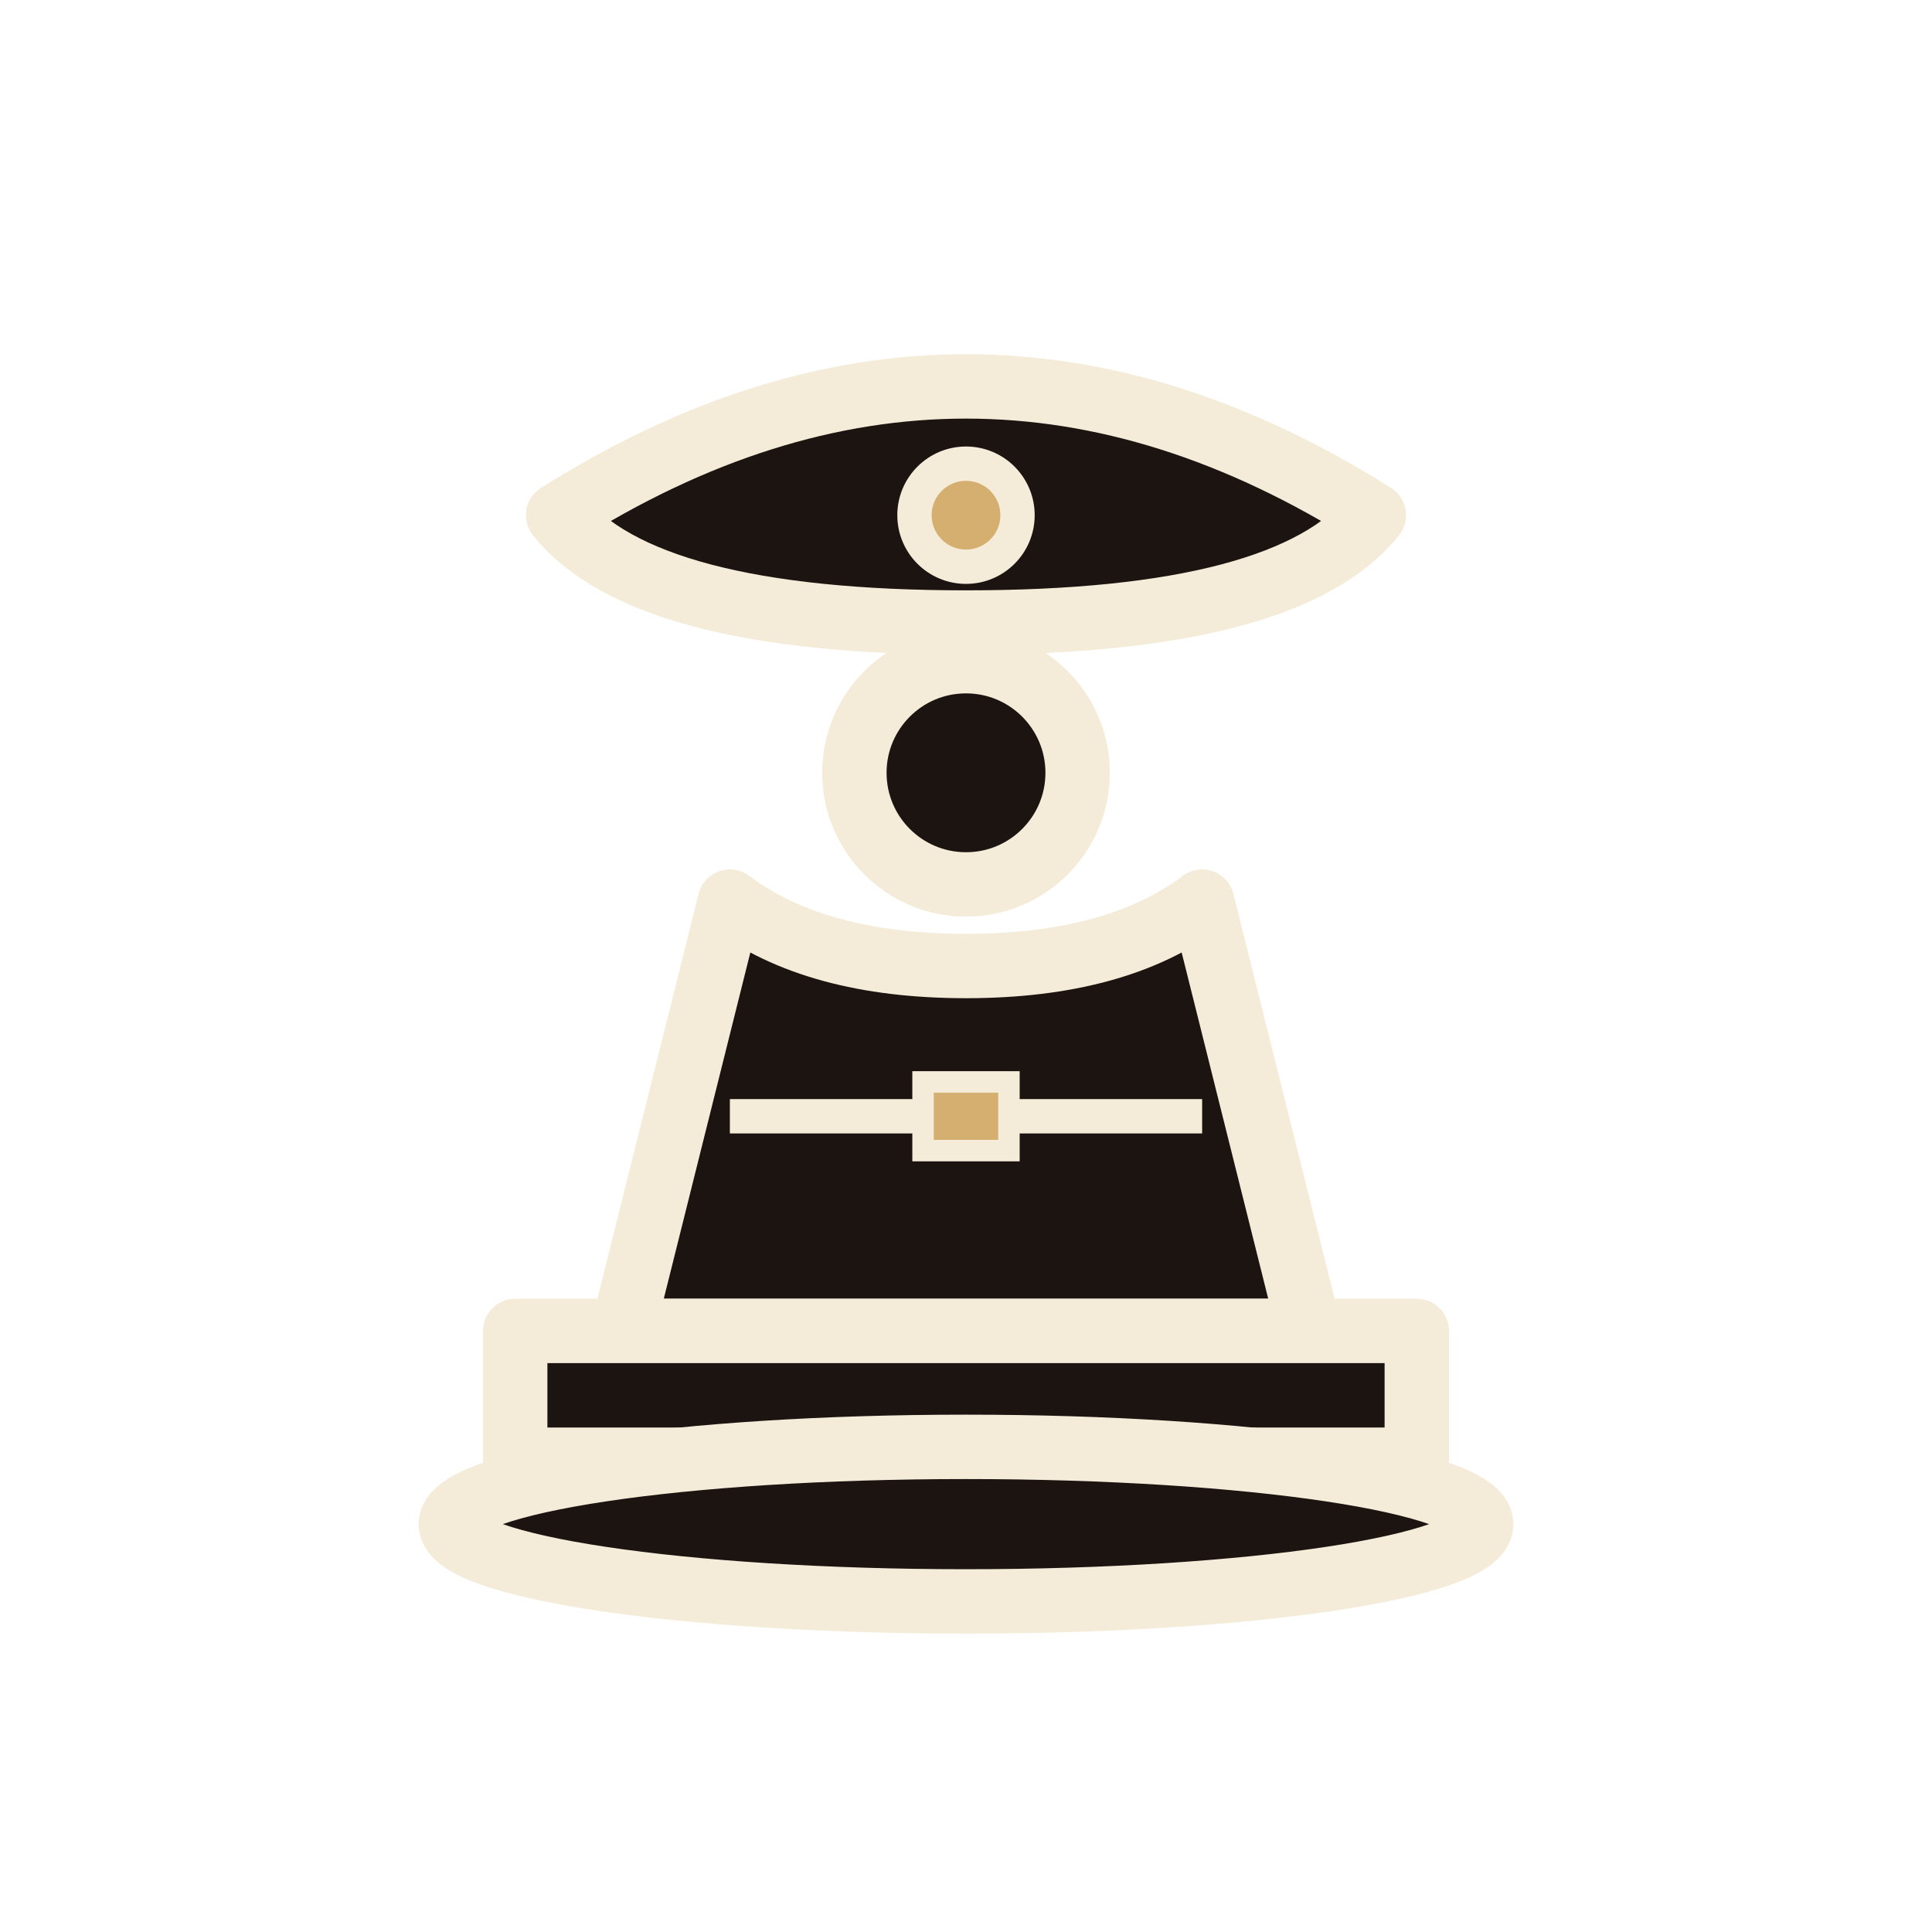
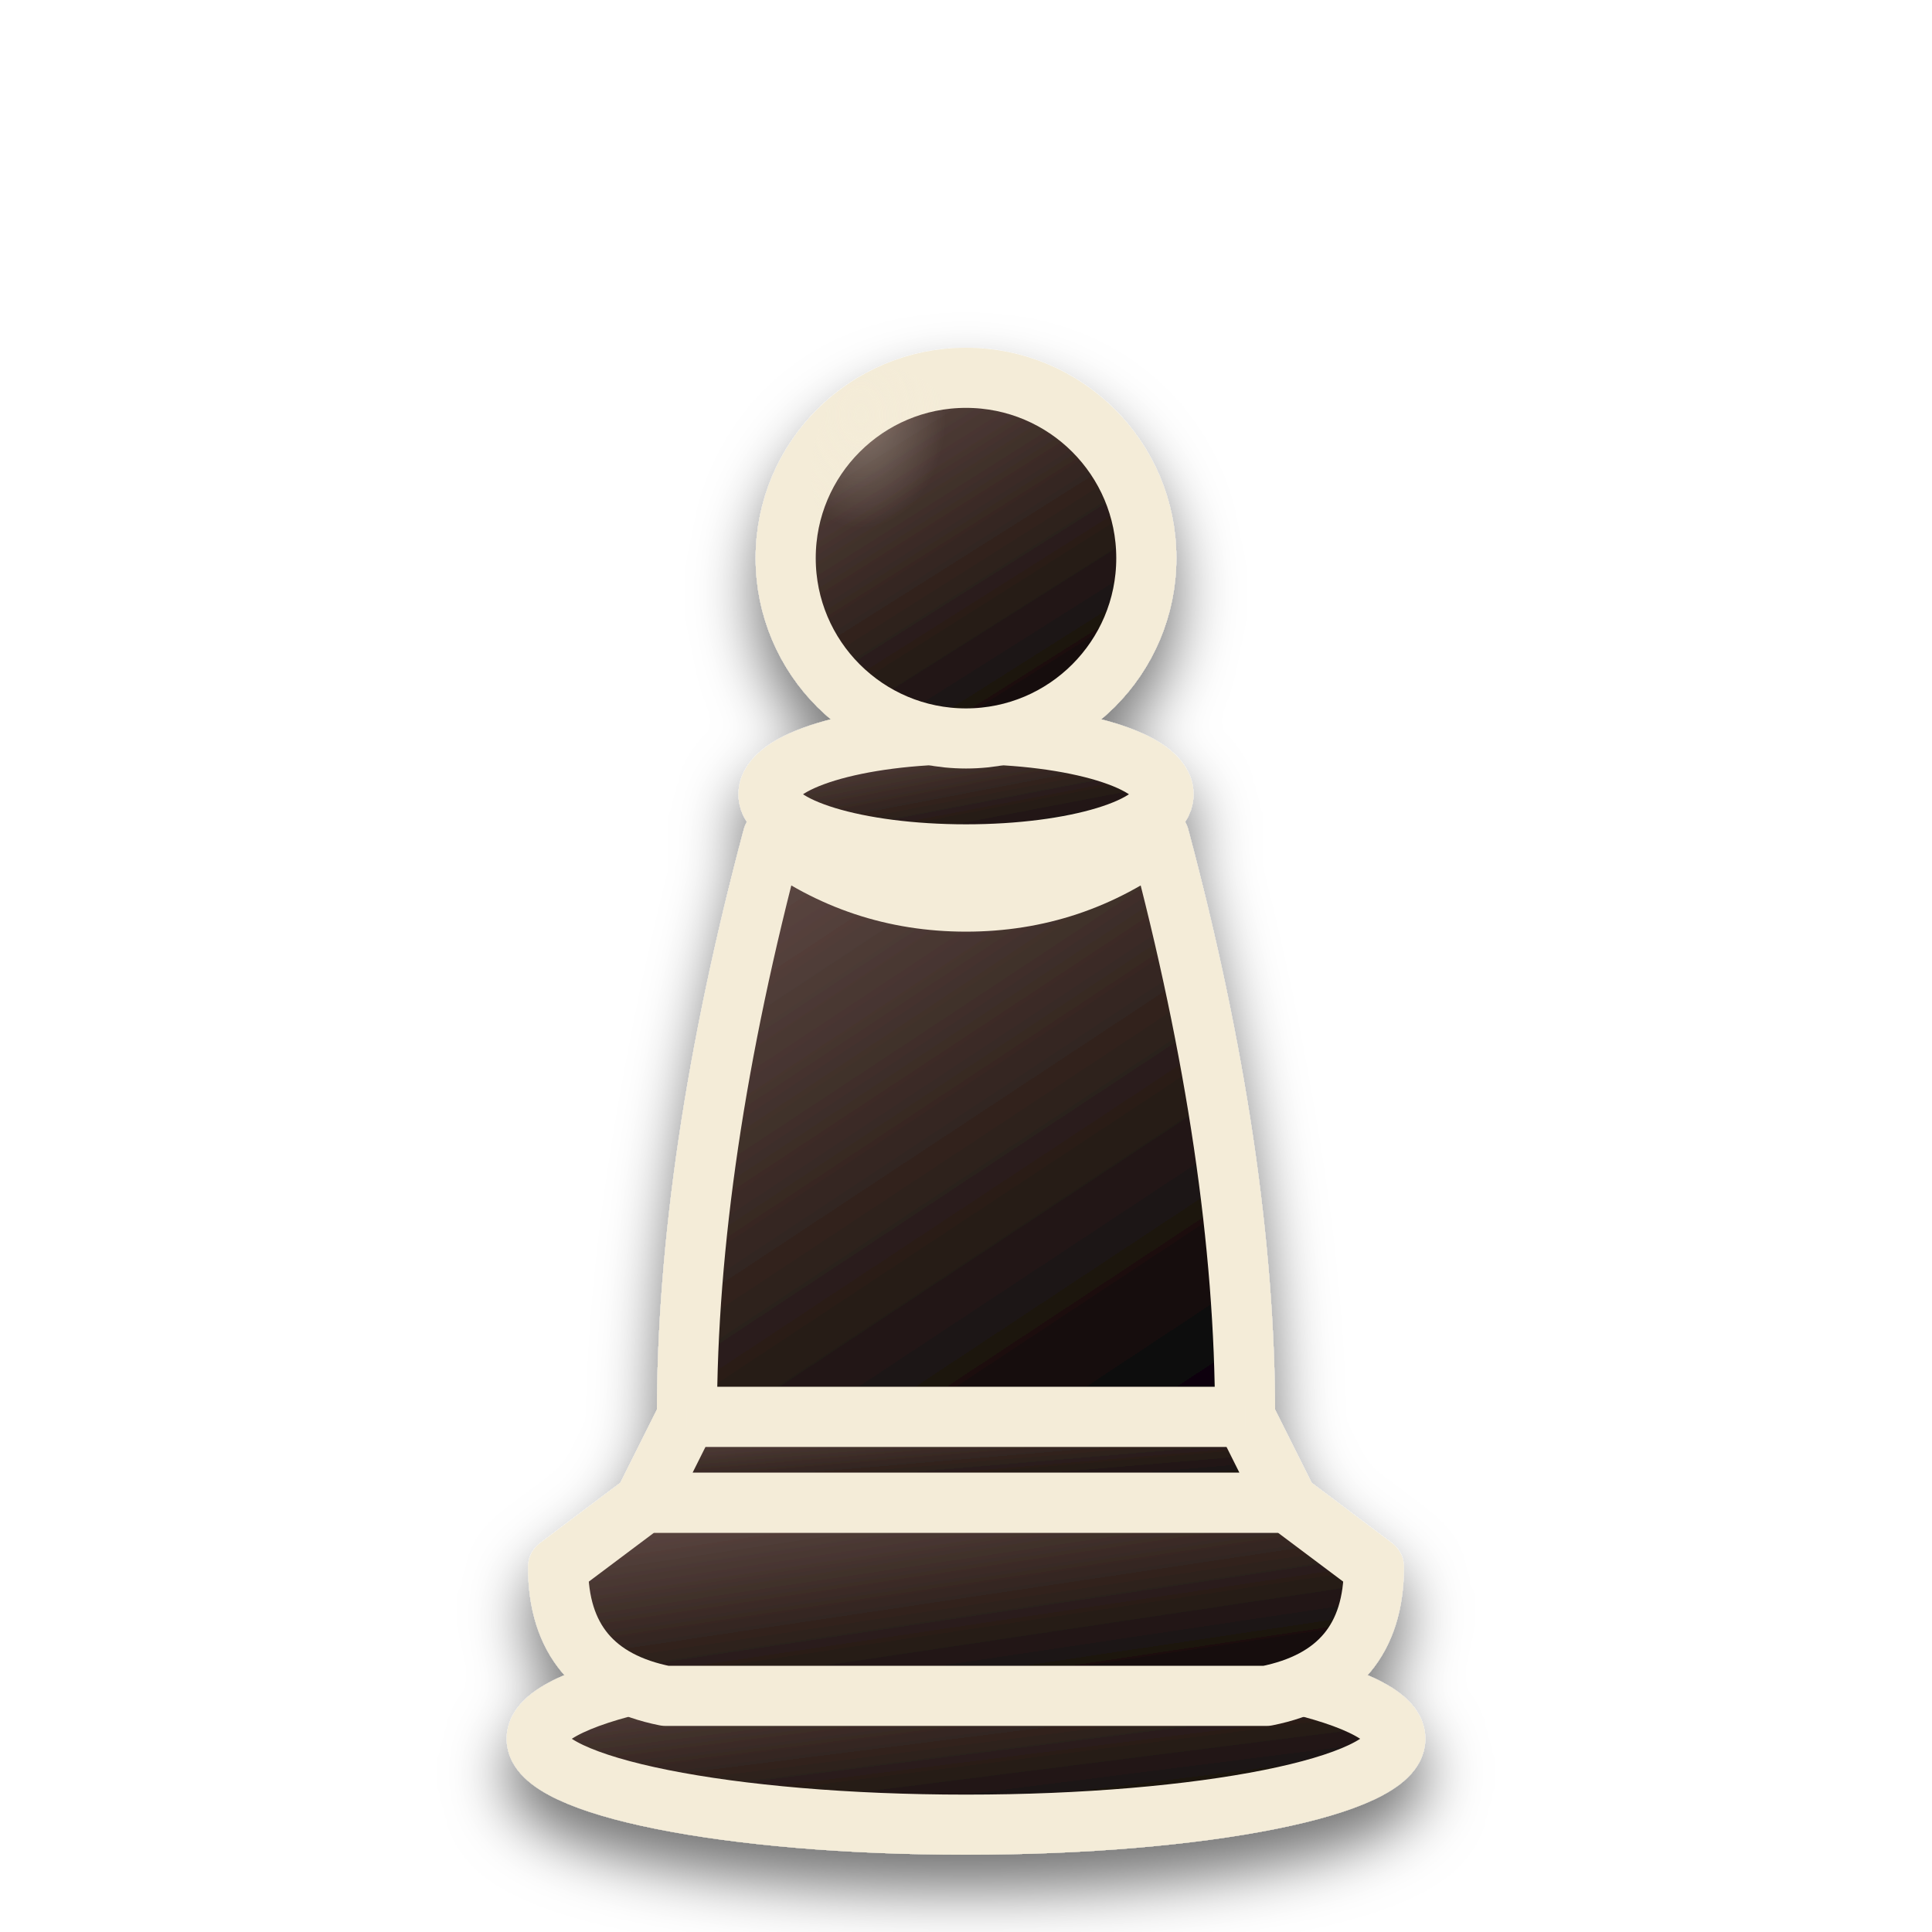
<svg xmlns="http://www.w3.org/2000/svg" viewBox="0 0 45 45">
-   <g fill="#1B1410" stroke="#F4ECD8" stroke-width="1.5" stroke-linejoin="round">
-     <path d="M 13 12 Q 22.5 6 32 12 Q 30 14.5 22.5 14.5 Q 15 14.5 13 12 Z" />
-     <circle cx="22.5" cy="18" r="2.6" />
-     <path d="M 17 21 L 14.5 31 L 30.5 31 L 28 21 Q 26 22.5 22.5 22.5 Q 19 22.5 17 21 Z" />
-     <rect x="12" y="31" width="21" height="3" />
-     <ellipse cx="22.5" cy="35.5" rx="12" ry="1.8" />
+   <defs>
+     <linearGradient id="b" x1="0.25" y1="0.05" x2="0.85" y2="1">
+       <stop offset="0%" stop-color="#5A4540" />
+       <stop offset="50%" stop-color="#2E211C" />
+       <stop offset="100%" stop-color="#0A0507" />
+     </linearGradient>
+     <radialGradient id="h" cx="0.32" cy="0.22" r="0.55">
+       <stop offset="0%" stop-color="#F4ECD8" stop-opacity="0.32" />
+       <stop offset="100%" stop-color="#F4ECD8" stop-opacity="0" />
+     </radialGradient>
+     <filter id="dr" x="-20%" y="-10%" width="140%" height="130%">
+       <feGaussianBlur in="SourceAlpha" stdDeviation="0.7" />
+       <feOffset dy="0.8" />
+       <feComponentTransfer>
+         <feFuncA type="linear" slope="0.55" />
+       </feComponentTransfer>
+       <feMerge>
+         <feMergeNode />
+         <feMergeNode in="SourceGraphic" />
+       </feMerge>
+     </filter>
+   </defs>
+   <g filter="url(#dr)" stroke="#F4ECD8" stroke-width="1.4" stroke-linejoin="round" fill="url(#b)">
+     <ellipse cx="22.5" cy="40.5" rx="10" ry="2" />
+     <path d="M 13 36.5 Q 13 39 15.5 39.5 L 29.5 39.5 Q 32 39 32 36.5 L 30 35 L 15 35 Z" />
+     <path d="M 16 33 L 29 33 L 30 35 L 15 35 Z" />
+     <path d="M 18 19.5 Q 16 27 16 33 L 29 33 Q 29 27 27 19.5 Q 25 21 22.5 21 Q 20 21 18 19.5 Z" />
+     <ellipse cx="22.5" cy="18.5" rx="4.6" ry="1.4" />
+     <circle cx="22.5" cy="13" r="4.2" />
  </g>
-   <circle cx="22.5" cy="12" r="1.2" fill="#D4AF6F" stroke="#F4ECD8" stroke-width="0.8" />
-   <line x1="17" y1="26" x2="28" y2="26" stroke="#F4ECD8" stroke-width="0.8" />
-   <rect x="21.5" y="25.2" width="2" height="1.6" fill="#D4AF6F" stroke="#F4ECD8" stroke-width="0.5" />
+   <ellipse cx="20.7" cy="11" rx="1.8" ry="2.4" fill="url(#h)" />
+   <line x1="16" y1="33" x2="29" y2="33" stroke="#F4ECD8" stroke-width="0.5" opacity="0.4" />
</svg>
